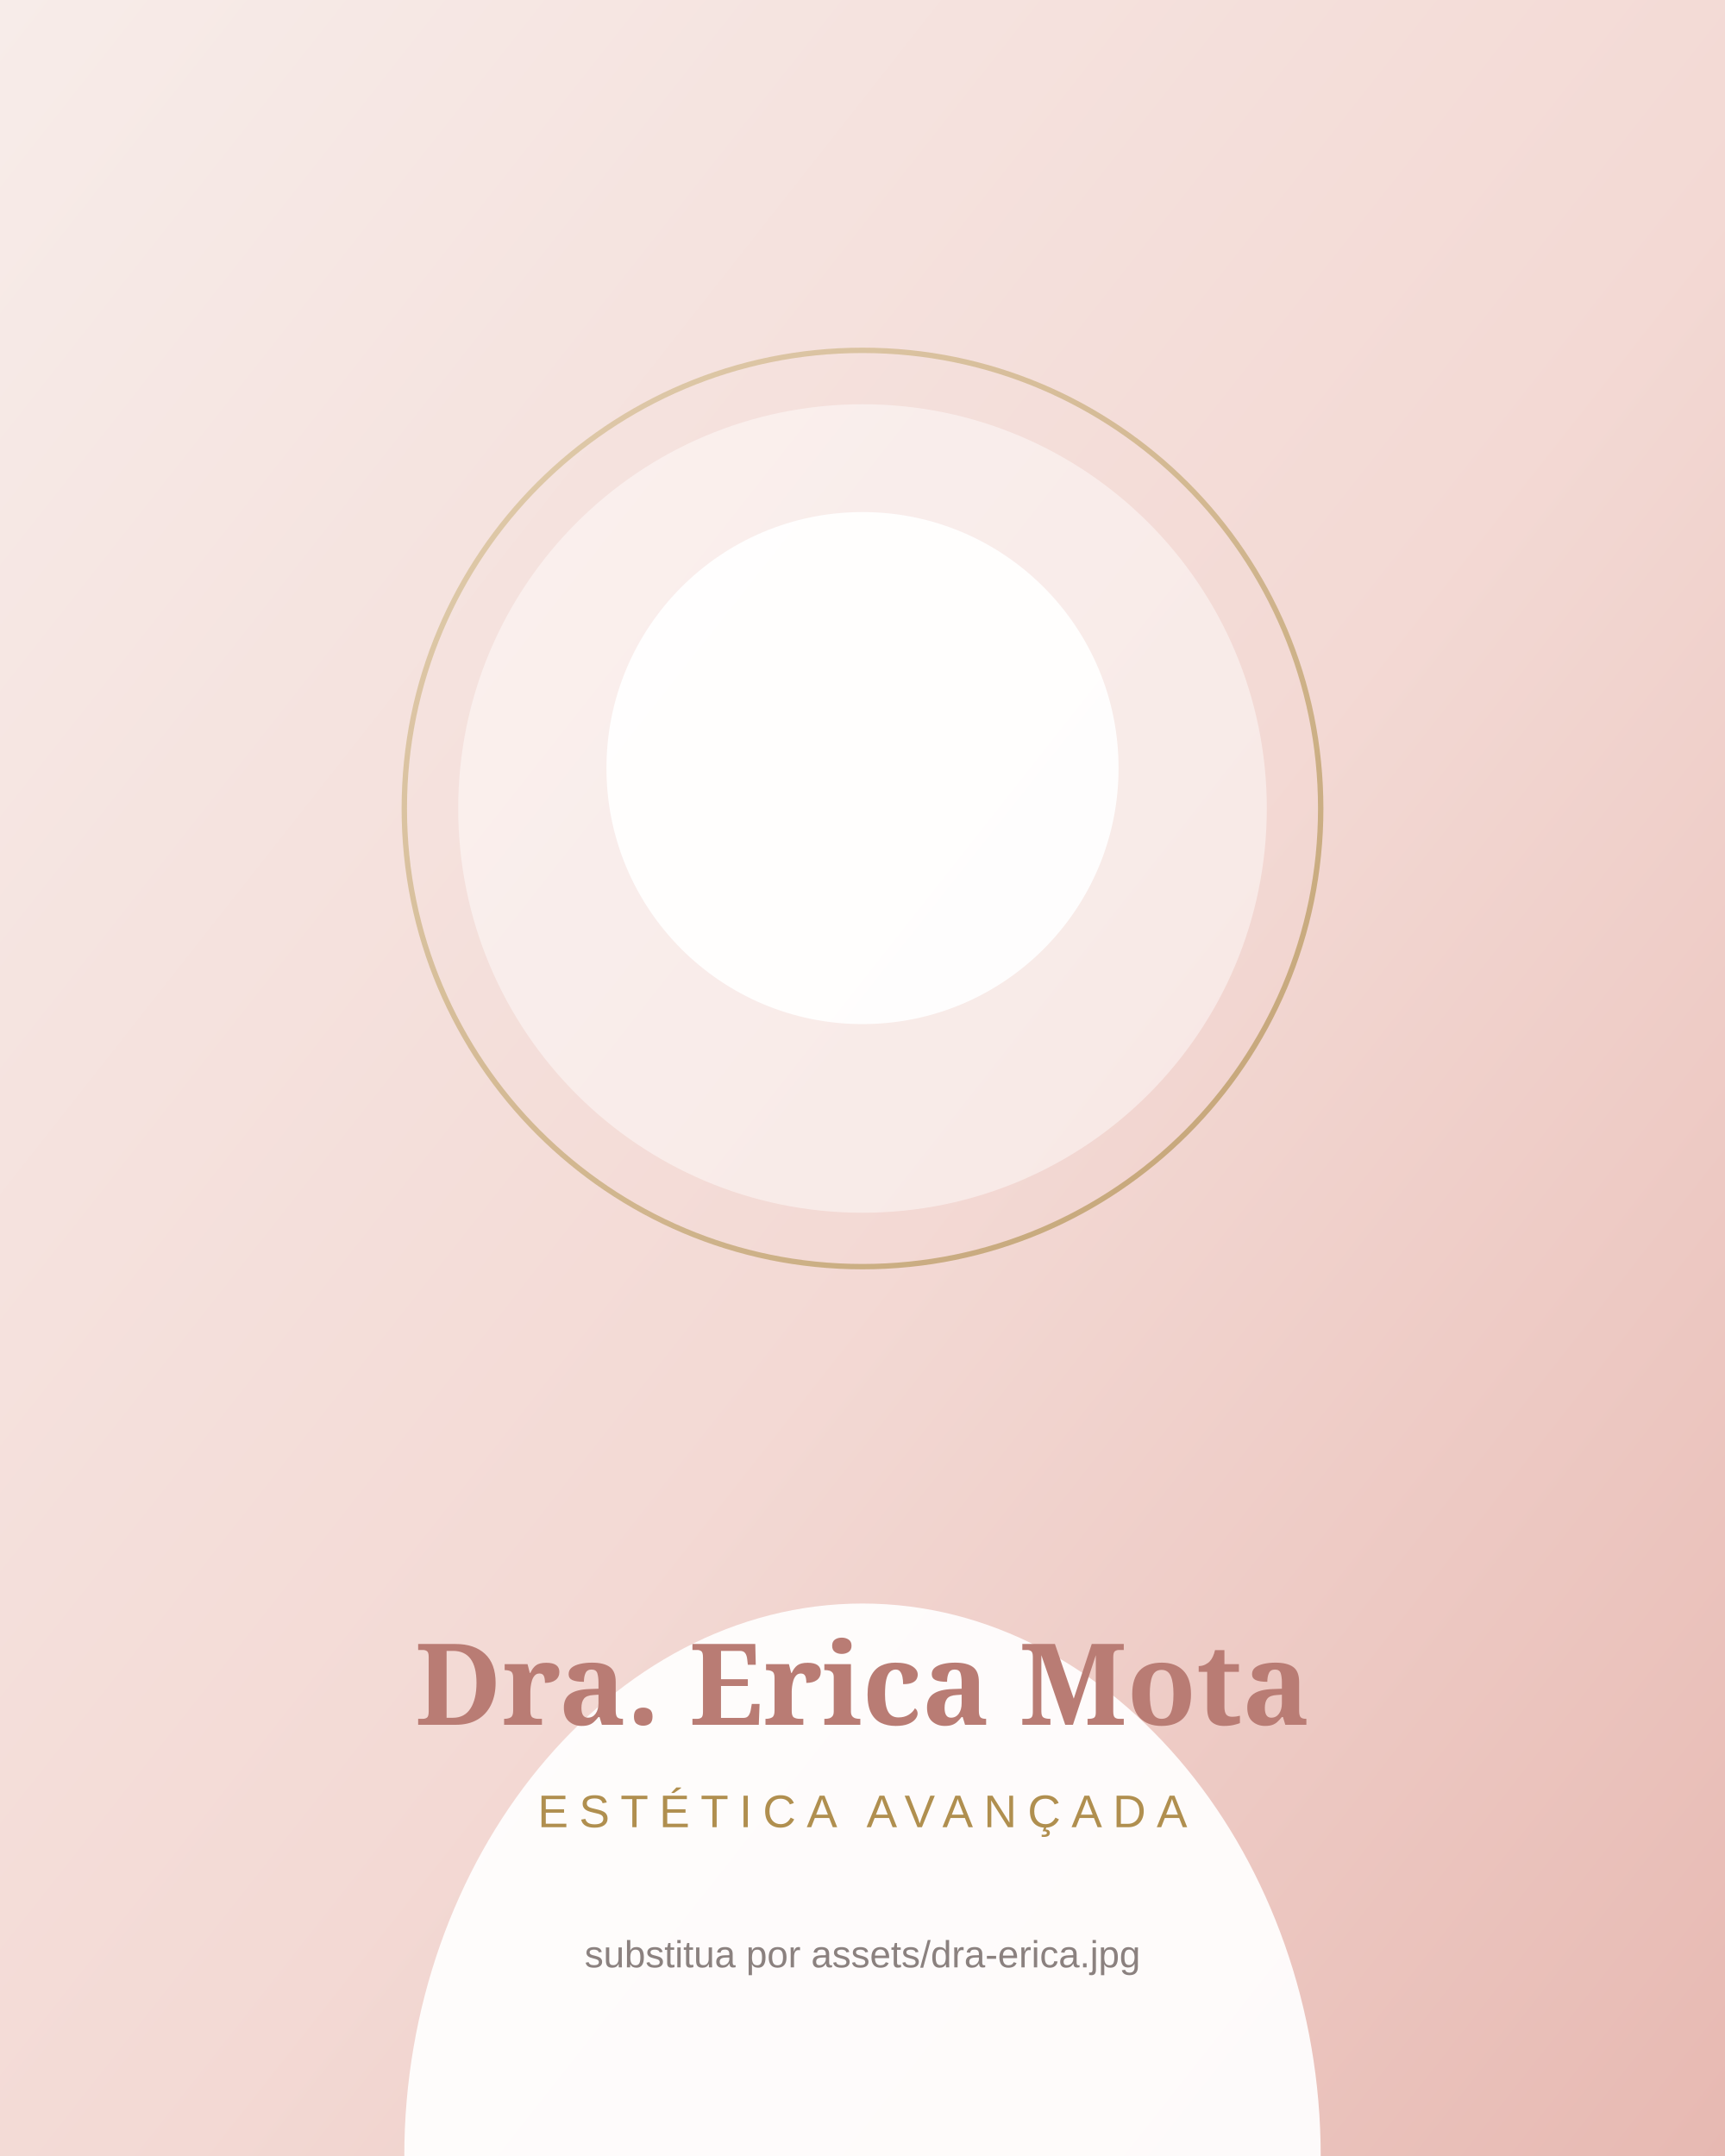
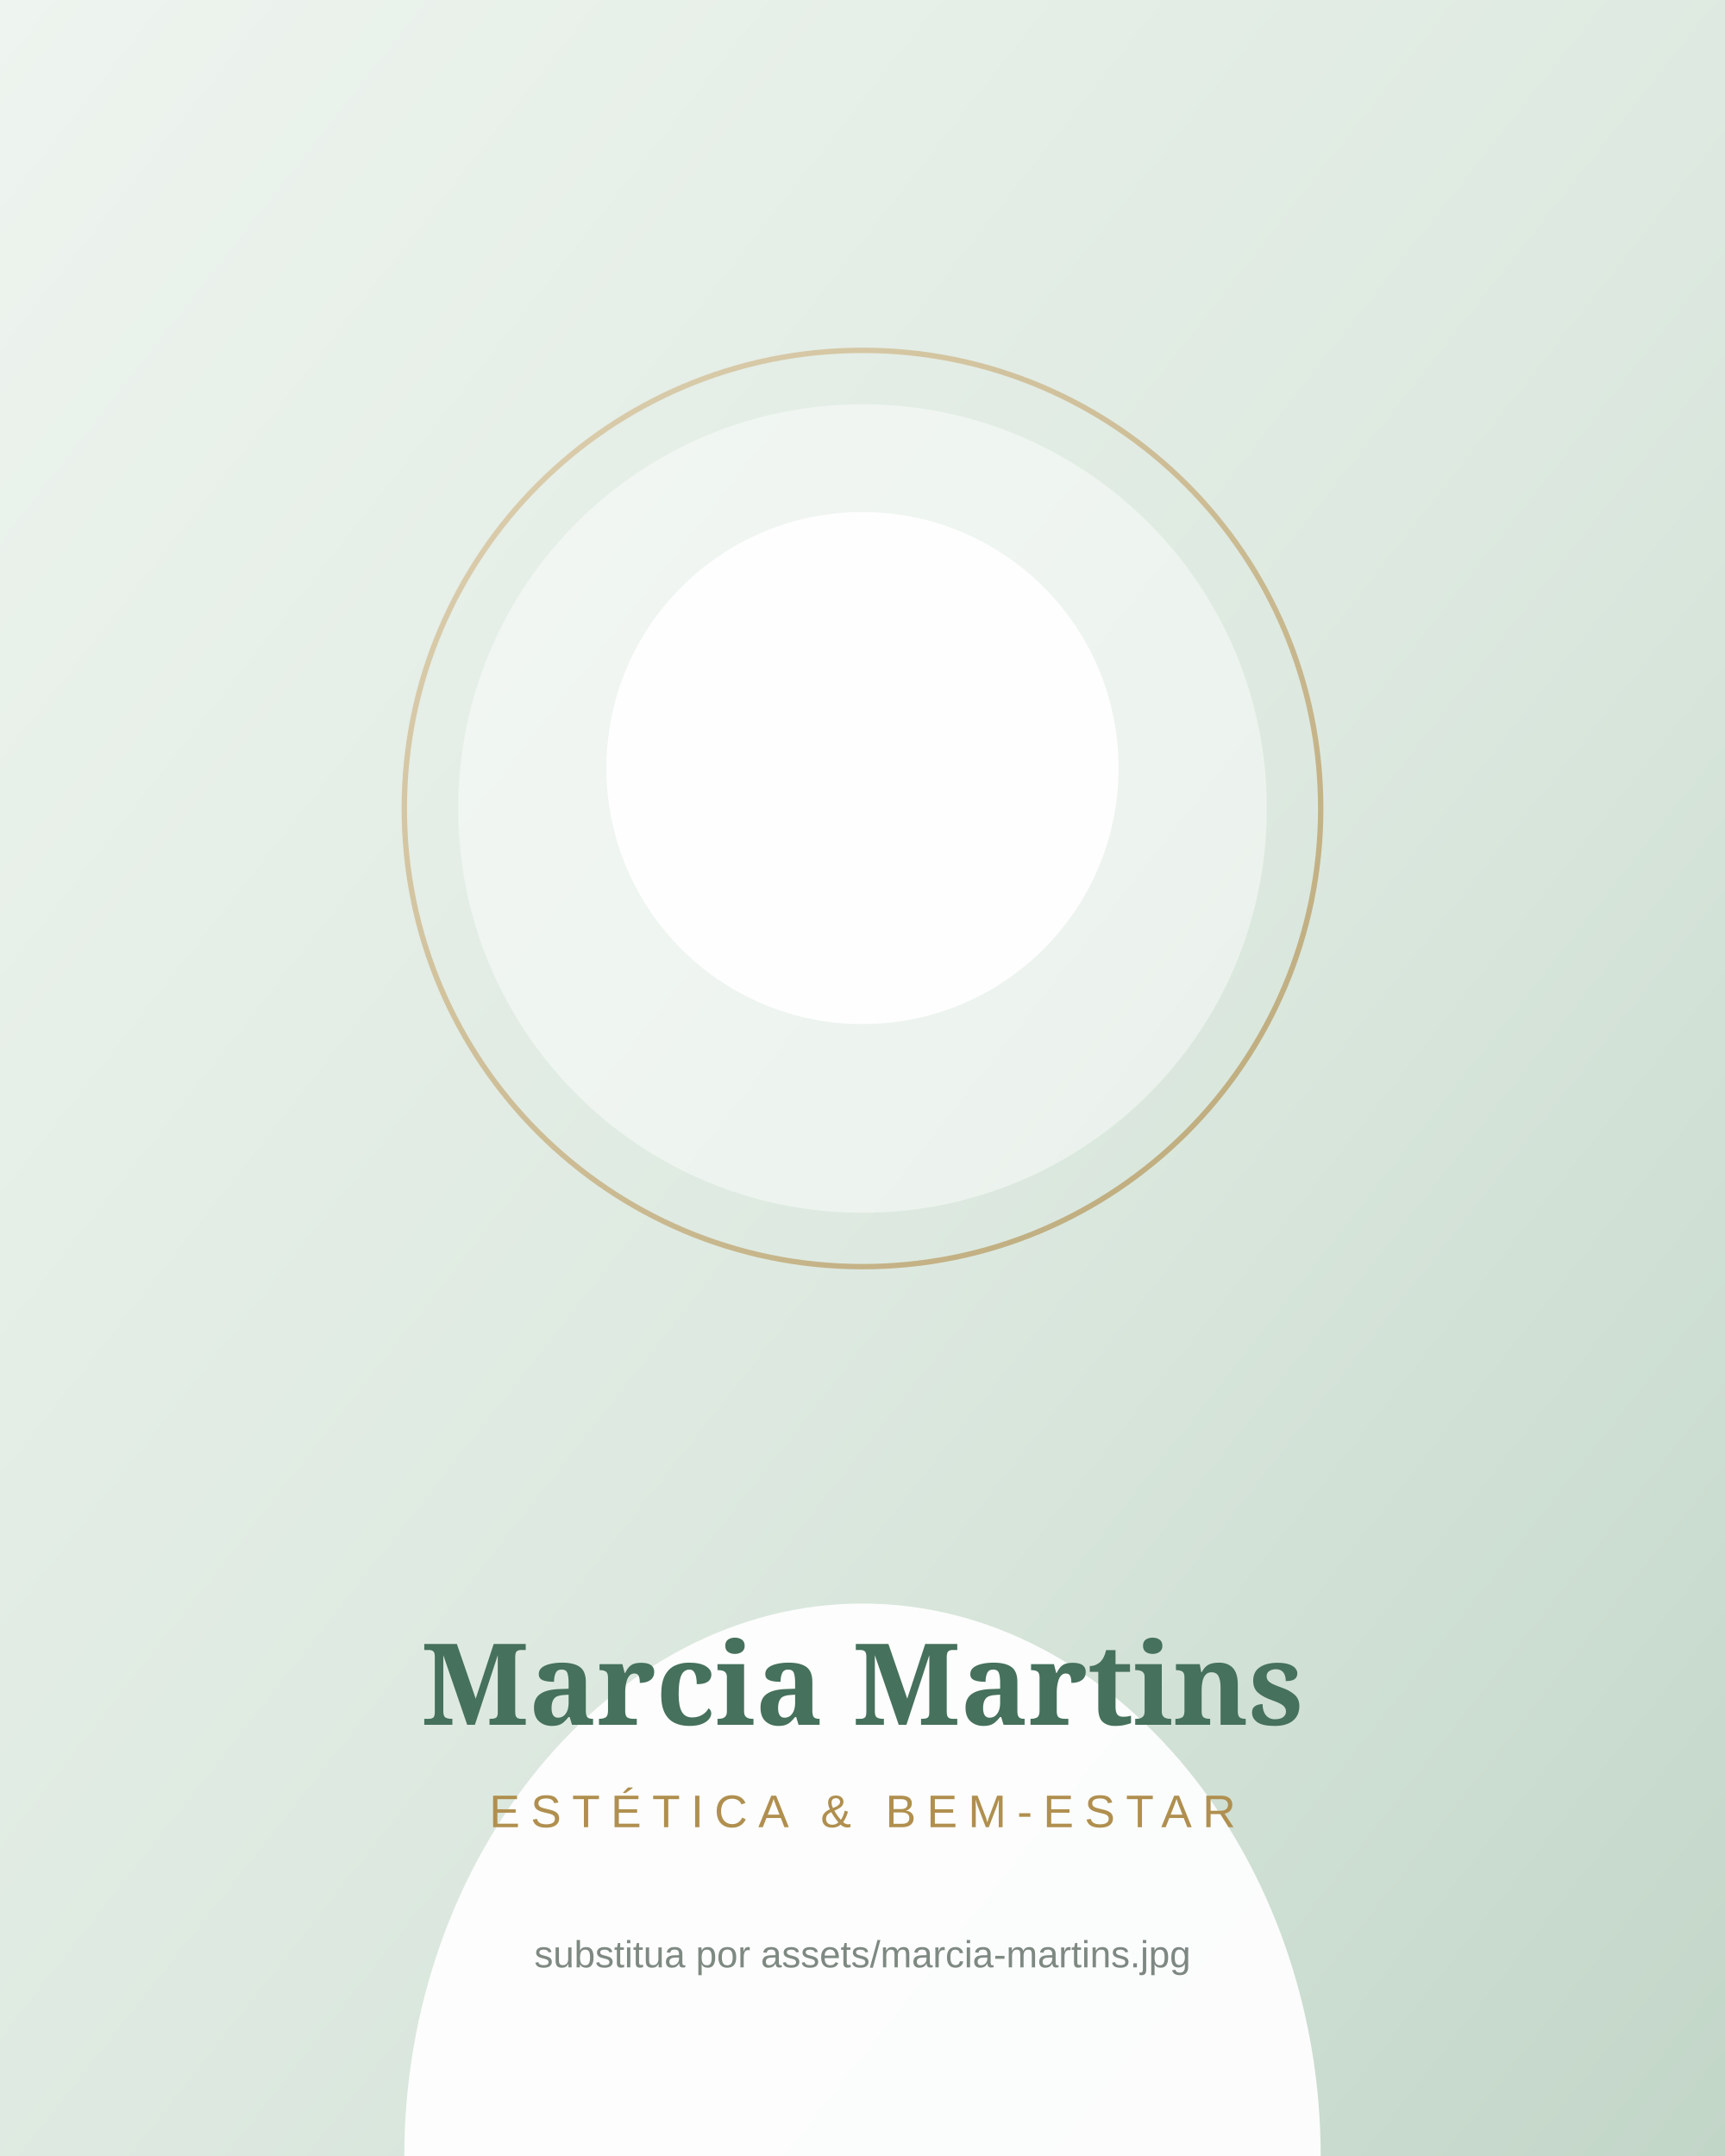
<svg xmlns="http://www.w3.org/2000/svg" viewBox="0 0 640 800" preserveAspectRatio="xMidYMid slice">
  <defs>
    <linearGradient id="bg" x1="0" y1="0" x2="1" y2="1">
-       <stop offset="0" stop-color="#f7ece9" />
-       <stop offset="0.55" stop-color="#f3d9d4" />
-       <stop offset="1" stop-color="#e7b9b2" />
+       <stop offset="0" stop-color="#eef4ef" />
+       <stop offset="0.55" stop-color="#dde9e0" />
+       <stop offset="1" stop-color="#c2d6c8" />
    </linearGradient>
    <linearGradient id="gold" x1="0" y1="0" x2="1" y2="1">
      <stop offset="0" stop-color="#d9c39a" />
      <stop offset="1" stop-color="#b08f4f" />
    </linearGradient>
  </defs>
  <rect width="640" height="800" fill="url(#bg)" />
  <circle cx="320" cy="300" r="150" fill="#ffffff" opacity="0.45" />
  <g fill="#ffffff" opacity="0.92">
    <circle cx="320" cy="285" r="95" />
    <path d="M150 800c0-110 76-205 170-205s170 95 170 205z" />
  </g>
  <circle cx="320" cy="300" r="170" fill="none" stroke="url(#gold)" stroke-width="2" opacity="0.7" />
-   <text x="320" y="640" font-family="Georgia, serif" font-size="42" font-weight="600" fill="#b97c74" text-anchor="middle">Dra. Erica Mota</text>
-   <text x="320" y="678" font-family="Arial, sans-serif" font-size="17" letter-spacing="4" fill="#b08f4f" text-anchor="middle">ESTÉTICA AVANÇADA</text>
-   <text x="320" y="730" font-family="Arial, sans-serif" font-size="14" fill="#6e6360" text-anchor="middle" opacity="0.8">substitua por assets/dra-erica.jpg</text>
+   <text x="320" y="640" font-family="Georgia, serif" font-size="42" font-weight="600" fill="#46715c" text-anchor="middle">Marcia Martins</text>
+   <text x="320" y="678" font-family="Arial, sans-serif" font-size="17" letter-spacing="4" fill="#b08f4f" text-anchor="middle">ESTÉTICA &amp; BEM-ESTAR</text>
+   <text x="320" y="730" font-family="Arial, sans-serif" font-size="14" fill="#5f6b64" text-anchor="middle" opacity="0.8">substitua por assets/marcia-martins.jpg</text>
</svg>
